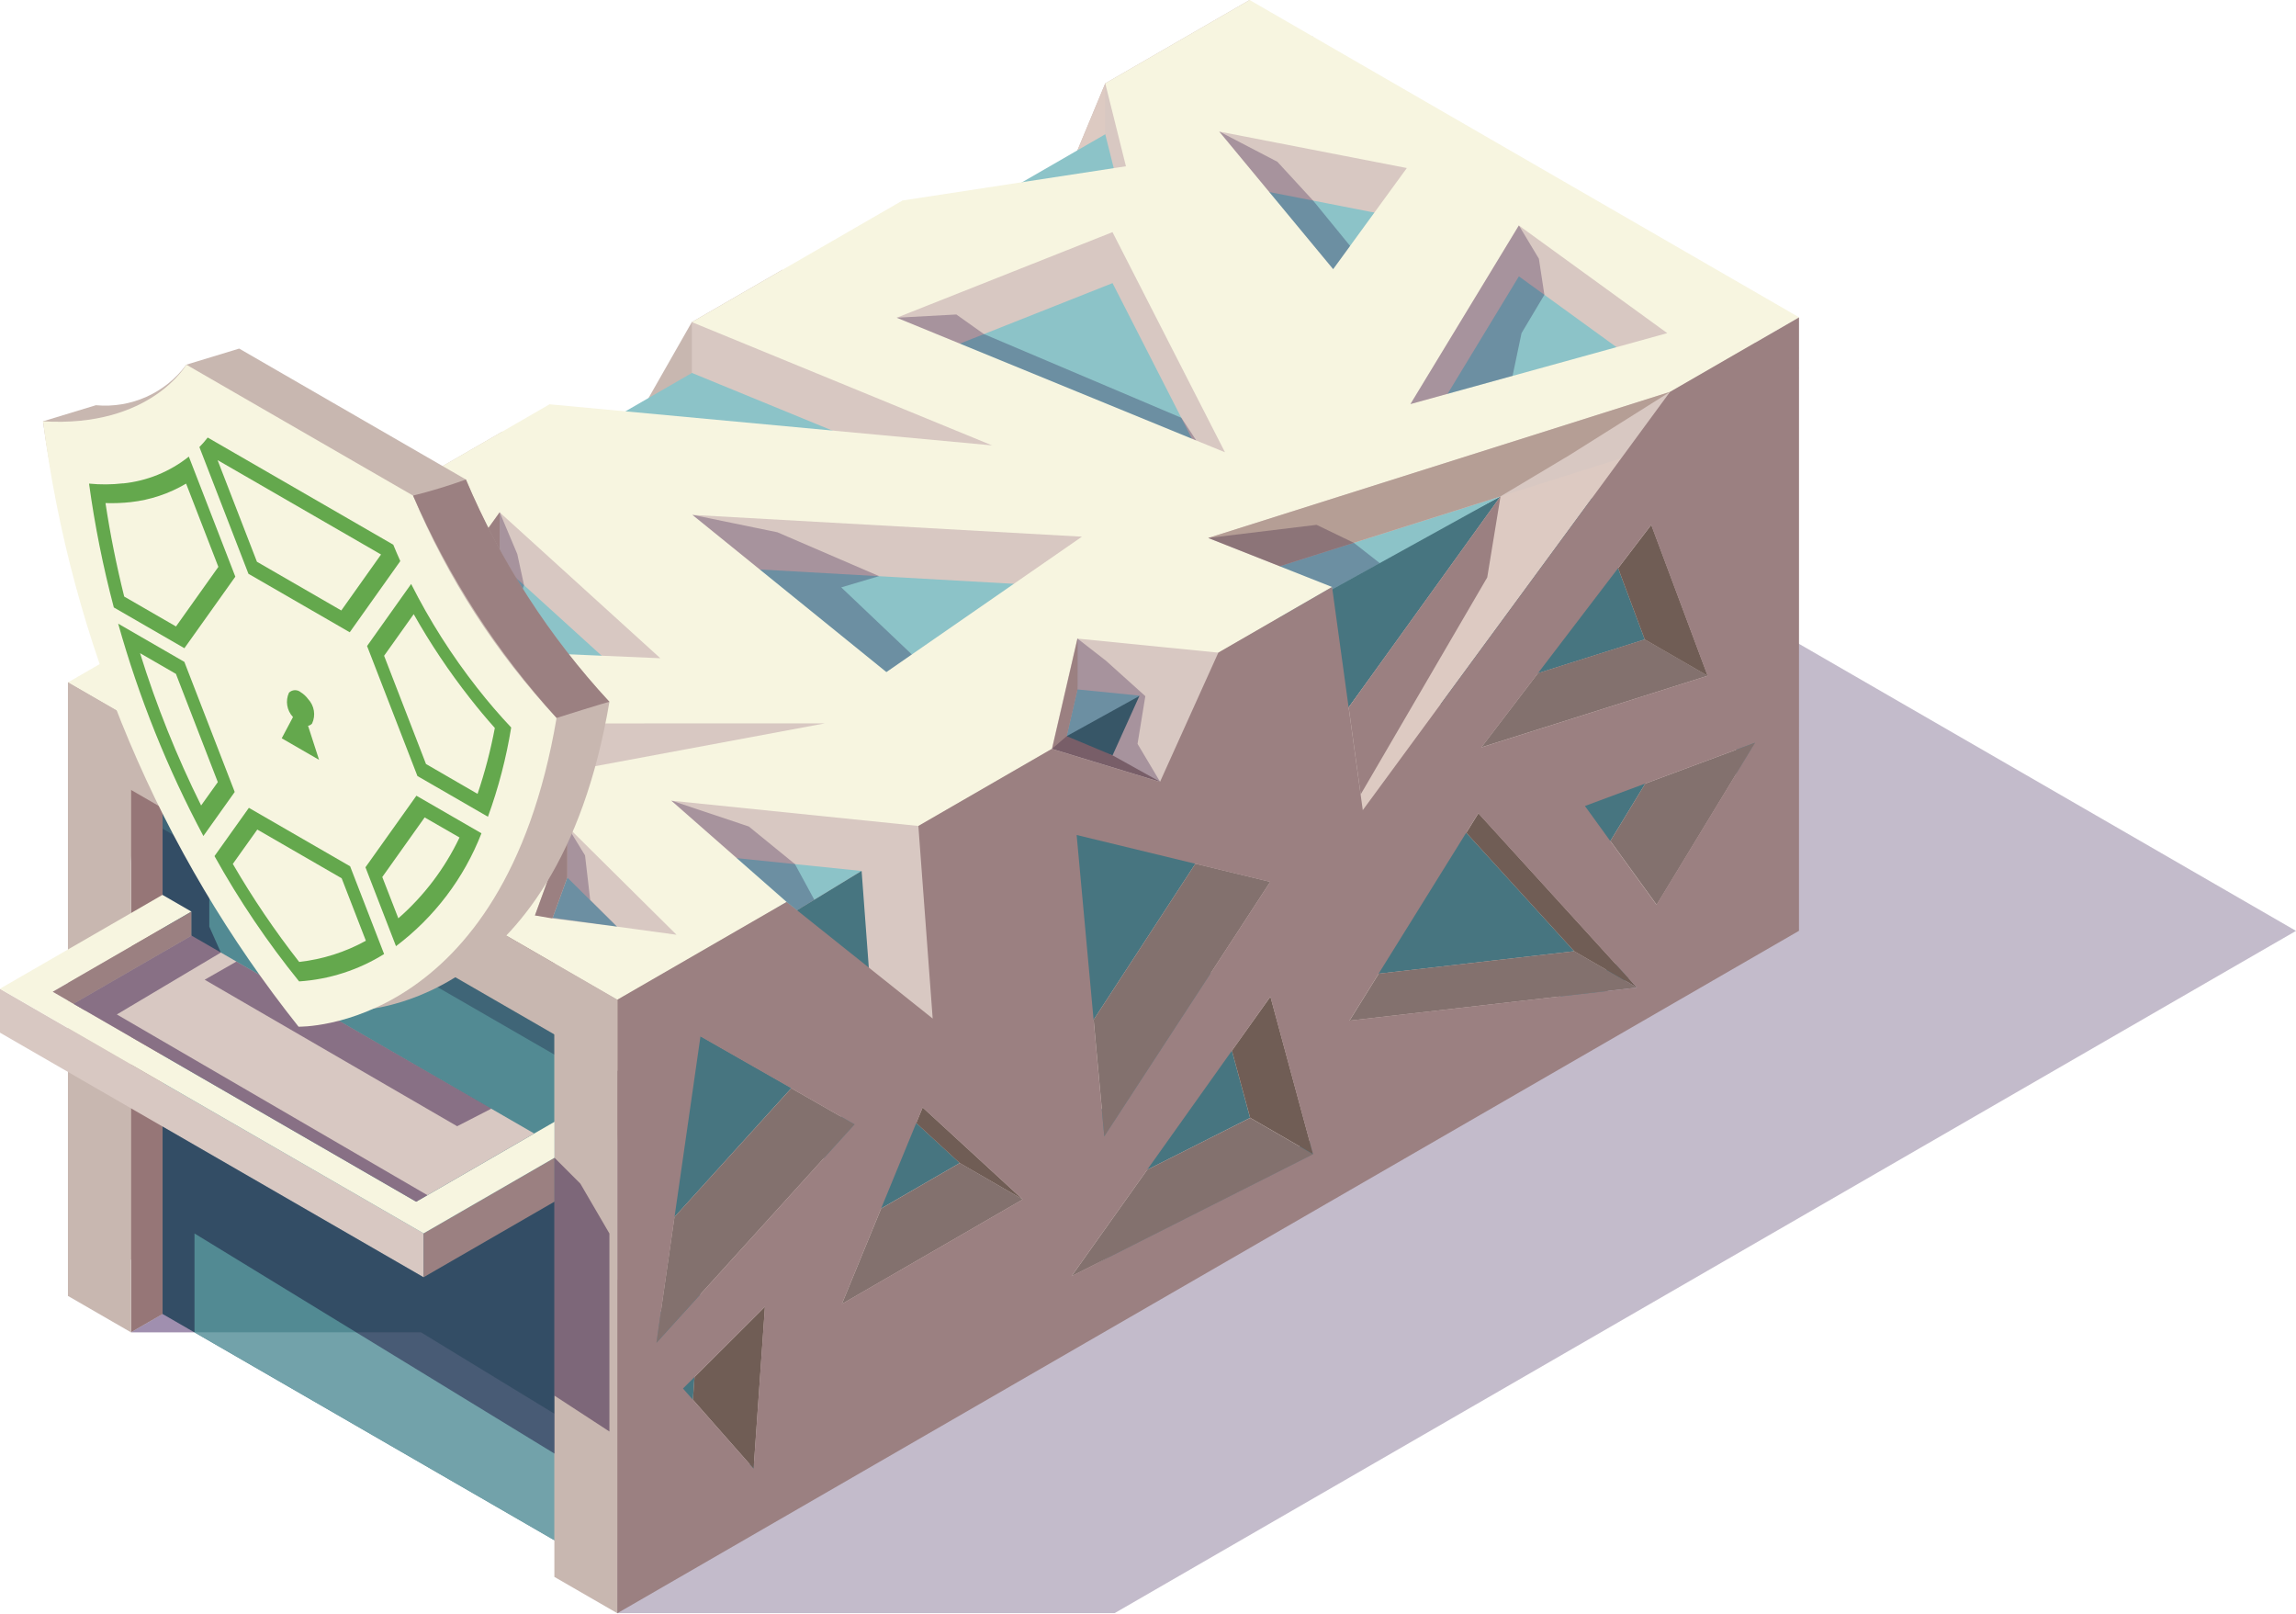
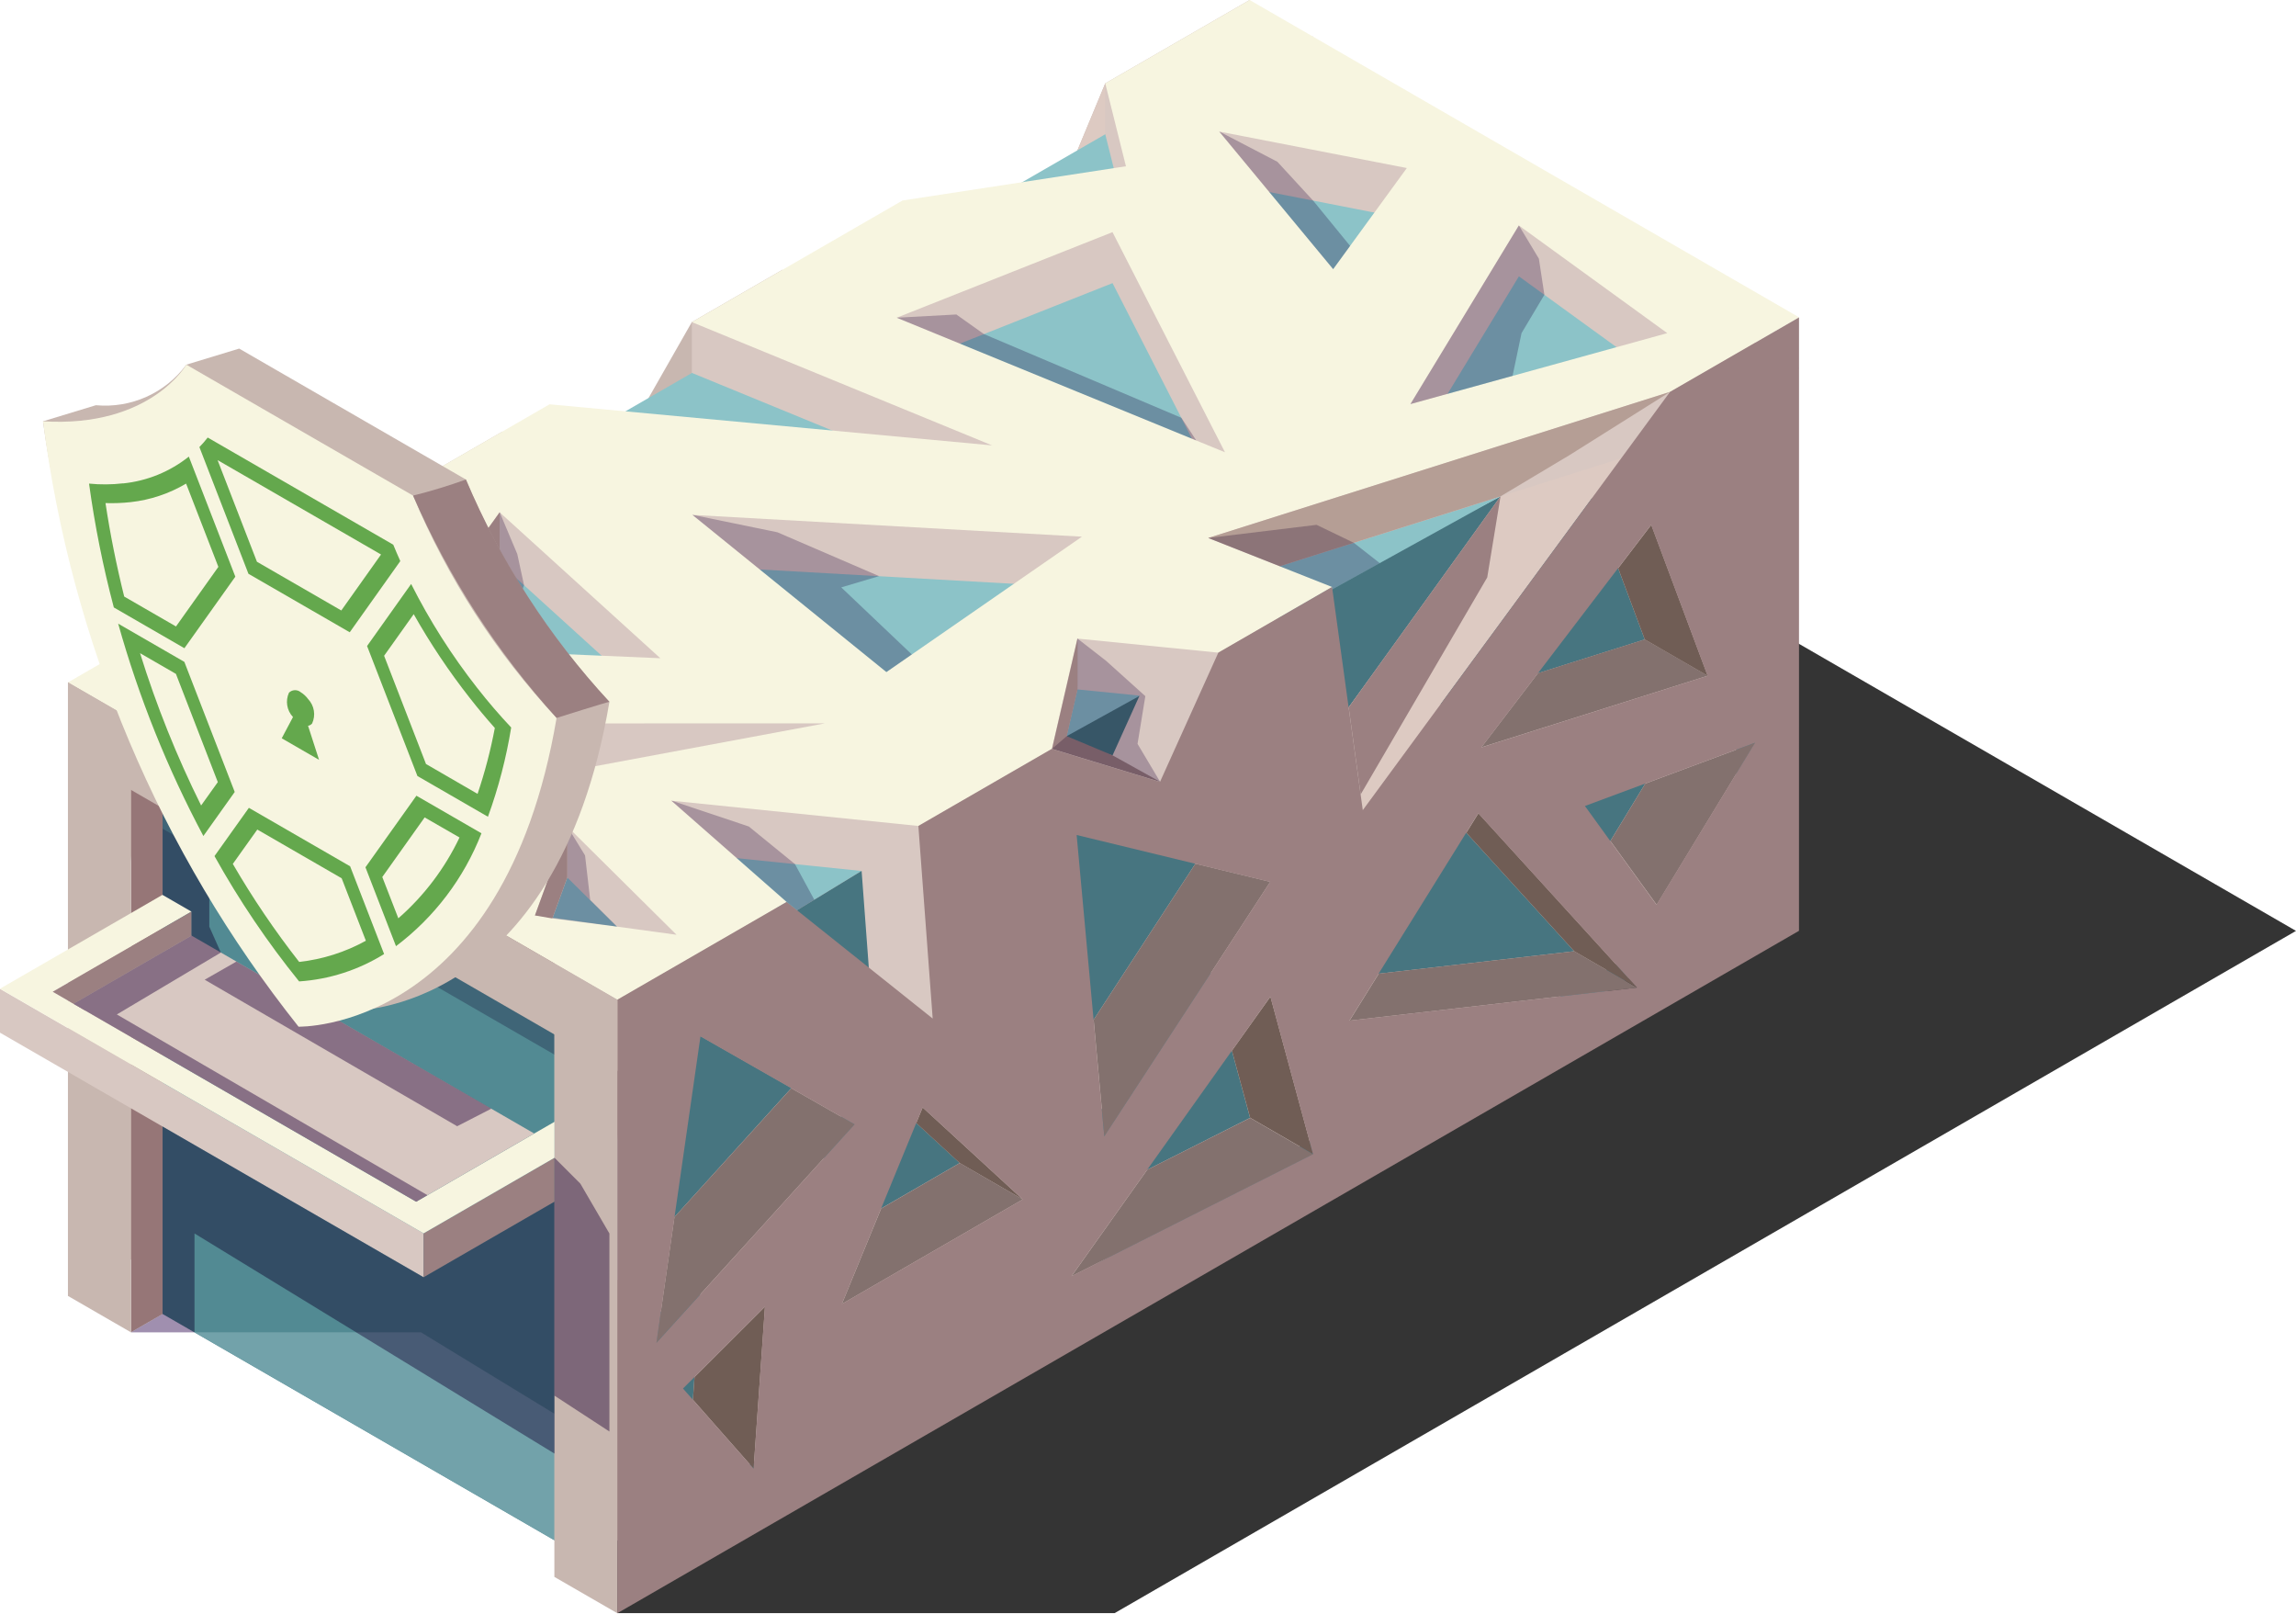
<svg xmlns="http://www.w3.org/2000/svg" width="125.187" height="87.94" viewBox="0 0 125.187 87.94">
  <defs>
    <clipPath id="clip-path">
      <rect id="Rectangle_18007" data-name="Rectangle 18007" width="125.187" height="87.94" fill="none" />
    </clipPath>
    <clipPath id="clip-path-3">
      <rect id="Rectangle_17985" data-name="Rectangle 17985" width="94.253" height="54.496" fill="none" />
    </clipPath>
    <clipPath id="clip-path-5">
      <rect id="Rectangle_17987" data-name="Rectangle 17987" width="23.095" height="17.536" fill="none" />
    </clipPath>
    <clipPath id="clip-path-7">
      <rect id="Rectangle_17989" data-name="Rectangle 17989" width="7.795" height="5.976" fill="none" />
    </clipPath>
    <clipPath id="clip-path-9">
      <rect id="Rectangle_17991" data-name="Rectangle 17991" width="11.965" height="8.569" fill="none" />
    </clipPath>
    <clipPath id="clip-path-10">
      <rect id="Rectangle_17992" data-name="Rectangle 17992" width="4.673" height="7.583" fill="none" />
    </clipPath>
    <clipPath id="clip-path-11">
      <rect id="Rectangle_17993" data-name="Rectangle 17993" width="16.33" height="6.869" fill="none" />
    </clipPath>
    <clipPath id="clip-path-12">
      <rect id="Rectangle_17994" data-name="Rectangle 17994" width="7.134" height="7.503" fill="none" />
    </clipPath>
    <clipPath id="clip-path-13">
      <rect id="Rectangle_17995" data-name="Rectangle 17995" width="7.306" height="9.741" fill="none" />
    </clipPath>
    <clipPath id="clip-path-14">
      <rect id="Rectangle_17996" data-name="Rectangle 17996" width="5.902" height="7.818" fill="none" />
    </clipPath>
    <clipPath id="clip-path-15">
      <rect id="Rectangle_17997" data-name="Rectangle 17997" width="9.351" height="3.51" fill="none" />
    </clipPath>
    <clipPath id="clip-path-16">
      <rect id="Rectangle_17998" data-name="Rectangle 17998" width="3.526" height="5.458" fill="none" />
    </clipPath>
    <clipPath id="clip-path-18">
      <rect id="Rectangle_18000" data-name="Rectangle 18000" width="9.421" height="3.965" fill="none" />
    </clipPath>
    <clipPath id="clip-path-20">
      <rect id="Rectangle_18002" data-name="Rectangle 18002" width="19.301" height="20.347" fill="none" />
    </clipPath>
    <clipPath id="clip-path-21">
      <rect id="Rectangle_18003" data-name="Rectangle 18003" width="26.09" height="17.828" fill="none" />
    </clipPath>
    <clipPath id="clip-path-22">
      <rect id="Rectangle_18004" data-name="Rectangle 18004" width="15.631" height="8.975" fill="none" />
    </clipPath>
    <clipPath id="clip-path-23">
      <path id="Path_38268" data-name="Path 38268" d="M540.3,120.274,540.228,147l-23.023-13.292.076-26.724Z" transform="translate(-517.205 -106.982)" fill="none" />
    </clipPath>
  </defs>
  <g id="Group_36331" data-name="Group 36331" transform="translate(0 0)">
    <g id="Group_35947" data-name="Group 35947" transform="translate(0 0)" clip-path="url(#clip-path)">
      <g id="Group_35890" data-name="Group 35890">
        <g id="Group_35889" data-name="Group 35889" clip-path="url(#clip-path)">
          <g id="Group_35888" data-name="Group 35888" transform="translate(30.935 33.444)" style="mix-blend-mode: multiply;isolation: isolate">
            <g id="Group_35887" data-name="Group 35887">
              <g id="Group_35886" data-name="Group 35886" clip-path="url(#clip-path-3)">
-                 <path id="Path_38195" data-name="Path 38195" d="M64.291,177.789l29.961,17.3-64.43,37.2H2.732L0,215.824Z" transform="translate(0 -177.789)" fill="#c3bbcb" />
+                 <path id="Path_38195" data-name="Path 38195" d="M64.291,177.789l29.961,17.3-64.43,37.2H2.732L0,215.824Z" transform="translate(0 -177.789)" fill="#343434" />
              </g>
            </g>
          </g>
        </g>
      </g>
      <path id="Path_38196" data-name="Path 38196" d="M311.328,53.933l-4.466,4.459,3.848,4.366Zm14.056-5.849-5.455-5.014-4.406,10.713Zm-9.17-4.092-8.4-4.791-2.4,16.7Zm25,1.627-2.327-8.591L328.049,52.265Zm-2.337-14.843L328.33,28.219l1.507,16.427Zm20,5.761-8.654-9.5-7.024,11.3Zm6.436-13.349-9.275,3.449,3.9,5.385Zm-2.588-3.646-3.077-8.23-9.264,12.131ZM367.719,0V33.444l-64.43,37.2V37.2l6.1-.171,11.092,1.2-.781-10.5,7.274-4.2,5.9,1.8,4.43-7.77,4.95-2.858,1.675,12.166L357.606,9.939l2.241-5.394Z" transform="translate(-299.584)" fill="#c8b7b0" />
      <path id="Path_38197" data-name="Path 38197" d="M320.45,103.886l3.433,1.982-12.341,3.9,3.088-4.043Z" transform="translate(-257.3 -84.344)" fill="#ddcac2" />
      <path id="Path_38198" data-name="Path 38198" d="M298.77,46l3.465,2.765-.781-10.5,7.274-4.2,5.9,1.8,4.43-7.77,4.95-2.858,11.734,1.042,2.681-9.364,11.045-6.377V43.982l-64.43,37.2V47.737ZM341.406,21.85,332.142,33.98l12.342-3.9Zm5.665,11.877L337.8,37.175l3.9,5.385Zm-6.436,13.349-8.654-9.5-7.024,11.3ZM310.08,38.757l1.507,16.427,9.044-13.871Zm12.889,17.4-2.327-8.591L309.8,62.8Zm-15.835,2.465-5.455-5.014-4.406,10.714ZM292.46,73.3l.618-8.825-4.466,4.459Zm5.5-18.767-8.4-4.791-2.4,16.7Z" transform="translate(-277.9 -8.556)" fill="#967677" />
      <path id="Path_38199" data-name="Path 38199" d="M627.551,231.195l3.433,1.982V199.733l-3.433-1.982Z" transform="translate(-623.846 -160.552)" fill="#c8b7b0" />
      <path id="Path_38200" data-name="Path 38200" d="M443.889,168.885l4.081.989-9.044,13.871-.583-6.353Z" transform="translate(-405.239 -137.116)" fill="#ddcac2" />
      <path id="Path_38201" data-name="Path 38201" d="M349.123,24.162l.26,3.814L346.7,37.34l-2.946-.262Z" transform="translate(-288.86 -19.617)" fill="#ddcac2" />
      <path id="Path_38202" data-name="Path 38202" d="M558.842,247.82l.985-6.852,6.371-7.021,3.448,1.966Z" transform="translate(-549.583 -189.939)" fill="#ddcac2" />
      <path id="Path_38203" data-name="Path 38203" d="M588.122,306.072l-3.309-3.754.086-1.237,3.841-3.834Z" transform="translate(-573.563 -241.332)" fill="#b59e95" />
      <path id="Path_38204" data-name="Path 38204" d="M512.466,242.53l3.433,1.982-5.455-5.014-.35.852Z" transform="translate(-486.666 -194.446)" fill="#b59e95" />
      <path id="Path_38205" data-name="Path 38205" d="M426.91,213.986l3.433,1.982-2.327-8.591-2.1,2.943Z" transform="translate(-385.275 -168.367)" fill="#b59e95" />
      <path id="Path_38206" data-name="Path 38206" d="M430.041,245.344l-4.124,5.8,13.17-6.646-3.433-1.982Z" transform="translate(-394.018 -196.893)" fill="#ddcac2" />
      <path id="Path_38207" data-name="Path 38207" d="M344.242,194.231l3.433,1.982L332,198.017l1.591-2.56Z" transform="translate(-284.94 -157.695)" fill="#ddcac2" />
      <path id="Path_38208" data-name="Path 38208" d="M332.658,154.266l8.654,9.5-3.433-1.982L332,155.328Z" transform="translate(-278.576 -125.247)" fill="#b59e95" />
      <path id="Path_38209" data-name="Path 38209" d="M312.993,76.919l3.433,1.982-3.077-8.23-1.807,2.366Z" transform="translate(-249.843 -57.377)" fill="#b59e95" />
      <path id="Path_38210" data-name="Path 38210" d="M297.785,139.162l2.523,3.479,5.37-8.834-5.992,2.229Z" transform="translate(-236.507 -108.636)" fill="#ddcac2" />
      <path id="Path_38211" data-name="Path 38211" d="M516.522,255.615l3.433,1.982-9.861,5.7,2.14-5.2Z" transform="translate(-490.722 -207.531)" fill="#ddcac2" />
      <path id="Path_38212" data-name="Path 38212" d="M207.2,113.547l-9.247,5.7L177.236,130l-14.123,9.661-10.6,6.458-2.062,19.263,3.46,9.92,57.92-33.8,1.186-19.119-5.132-8.677Z" transform="translate(-116.135 -92.188)" fill="#477580" />
      <path id="Path_38213" data-name="Path 38213" d="M189.6,66.492l25.255-14.581L237.391,38.9l14.221.435,16.186,8.03-1.649,6.97-7.2,4.3L237.025,70.751l-1.742.963-11.176,7.343-10.6,6.459L183.5,68.732Z" transform="translate(-177.128 -31.582)" fill="#8cc3c8" />
      <path id="Path_38214" data-name="Path 38214" d="M495.593,248.394l23.1,13.334V231.076l-23.1-13.354Z" transform="translate(-486.727 -176.766)" fill="#528a93" />
      <path id="Path_38215" data-name="Path 38215" d="M504.775,386.076h12.346l7.284,4.443v6.9Z" transform="translate(-494.171 -313.451)" fill="#72a2aa" />
      <g id="Group_35895" data-name="Group 35895">
        <g id="Group_35894" data-name="Group 35894" clip-path="url(#clip-path)">
          <g id="Group_35893" data-name="Group 35893" transform="translate(8.866 40.956)" style="mix-blend-mode: multiply;isolation: isolate">
            <g id="Group_35892" data-name="Group 35892">
              <g id="Group_35891" data-name="Group 35891" clip-path="url(#clip-path-5)">
                <path id="Path_38216" data-name="Path 38216" d="M495.593,221.925l23.1,13.334v-4.182l-23.1-13.354Z" transform="translate(-495.593 -217.723)" fill="#c5bbce" />
              </g>
            </g>
          </g>
        </g>
      </g>
      <path id="Path_38217" data-name="Path 38217" d="M171.495,113.288l7.965,6.357-.781-10.5,8.111-3.663,5.9,1.8,3.182-7.05,5.36-4.114,1.675,12.167,16.75-22.8,7.035-4.061v33.444l-64.43,37.2V118.618Zm47.137-20.557-9.264,12.131,12.341-3.9Zm5.665,11.877-9.275,3.449,3.9,5.385Zm-6.436,13.348-8.654-9.5-7.024,11.3ZM187.3,109.638l1.507,16.427,9.045-13.871Zm12.889,17.4-2.327-8.591-10.842,15.237ZM184.359,129.5l-5.456-5.014L174.5,135.2Zm-14.674,14.674.618-8.825-4.466,4.459Zm5.5-18.767-8.4-4.791-2.4,16.7Z" transform="translate(-132.03 -66.103)" fill="#d8c8c2" />
      <path id="Path_38218" data-name="Path 38218" d="M179.425,185.3l3.433,1.982-12.341,3.9,3.088-4.043Z" transform="translate(-89.746 -150.446)" fill="#83716e" />
      <path id="Path_38219" data-name="Path 38219" d="M489.959,281.151V314.6l-3.433-1.982V279.169Z" transform="translate(-456.292 -226.655)" fill="#c8b7b0" />
      <path id="Path_38220" data-name="Path 38220" d="M302.862,250.3l4.081.989-9.045,13.87-.583-6.353Z" transform="translate(-237.684 -203.219)" fill="#83716e" />
      <path id="Path_38221" data-name="Path 38221" d="M189.686,119.244l9.247-5.7-16.75,22.8-.772-5.605Z" transform="translate(-107.871 -92.188)" fill="#ddcac2" />
      <path id="Path_38222" data-name="Path 38222" d="M417.816,329.238l.985-6.852,6.371-7.021,3.448,1.966Z" transform="translate(-382.028 -256.042)" fill="#83716e" />
      <path id="Path_38223" data-name="Path 38223" d="M447.1,387.491l-3.309-3.754.087-1.237,3.841-3.834Z" transform="translate(-406.009 -307.435)" fill="#705d55" />
      <path id="Path_38224" data-name="Path 38224" d="M371.441,323.949l3.433,1.982-5.455-5.014-.35.851Z" transform="translate(-319.112 -260.549)" fill="#705d55" />
      <path id="Path_38225" data-name="Path 38225" d="M285.884,295.4l3.433,1.982L286.99,288.8l-2.1,2.943Z" transform="translate(-217.721 -234.47)" fill="#705d55" />
      <path id="Path_38226" data-name="Path 38226" d="M289.015,326.762l-4.124,5.8,13.17-6.646-3.433-1.982Z" transform="translate(-226.464 -262.995)" fill="#83716e" />
      <path id="Path_38227" data-name="Path 38227" d="M203.217,275.65l3.433,1.982-15.678,1.8,1.591-2.56Z" transform="translate(-117.386 -223.797)" fill="#83716e" />
      <path id="Path_38228" data-name="Path 38228" d="M191.632,235.683l8.654,9.5-3.433-1.982-5.881-6.456Z" transform="translate(-111.022 -191.349)" fill="#705d55" />
      <path id="Path_38229" data-name="Path 38229" d="M171.968,158.337l3.433,1.982-3.077-8.23-1.807,2.366Z" transform="translate(-82.289 -123.48)" fill="#705d55" />
      <path id="Path_38230" data-name="Path 38230" d="M156.759,220.58l2.523,3.479,5.37-8.834-5.992,2.229Z" transform="translate(-68.953 -174.739)" fill="#83716e" />
      <path id="Path_38231" data-name="Path 38231" d="M375.5,337.033l3.433,1.982-9.861,5.7,2.14-5.2Z" transform="translate(-323.168 -273.634)" fill="#83716e" />
      <path id="Path_38232" data-name="Path 38232" d="M165.041,42.661l-5.271,7.358,14.034.6ZM228.707,32.9l-8.094-5.871L214.7,36.767Zm-14.2-9L204.275,21.9l6.208,7.5Zm-17.718,20.1L175.547,42.8l10.579,8.569Zm-22.108,21.7-5.953-5.9-1.366,3.745Zm-13.236-7.549,12.181-2.678,9.148-1.3-30.21.009Zm-17.434-7.658,12.26.6-6.007-4.214V44.1l17.494-7.328,24.129,2.24-16.368-6.72V29.522L187,25.665,199.187,23.8l-1.128-4.519V16.51l7.872-1.773,29.961,17.3L228.858,36.1l-25.183,7.966-3.43,5.851-3.7-.37-1.389,6.014-7.274,4.2L174.4,58.379l6.294,5.525-8.4,2.076-23.79-13.692Zm60.573-11.095-6.128-12-11.768,4.664Z" transform="translate(-137.796 -11.965)" fill="#d8c8c2" />
      <path id="Path_38233" data-name="Path 38233" d="M171.243,45.054,169.475,49.9l7.721,1.055Zm14.046-5.623-30.21.009,8.881,3.966ZM199.3,29.255,178.06,28.067l10.579,8.569Zm-31.751-1.332-5.271,7.358,14.034.6Zm33.418-15.269L189.2,17.319l17.9,7.335Zm30.248,5.506-8.094-5.871L217.21,22.03Zm-14.2-9-10.234-1.99L213,14.67ZM238.405,17.3l-7.035,4.061-25.183,7.966L212.946,32l-6.2,3.578-7.7-.768-1.388,6.014-7.274,4.2-13.478-1.378,6.294,5.525-9.231,5.33L144.014,37.2l2.512-1.451,13,1.124-6.748-4.734,17.494-10.1,24.129,2.24-16.368-6.72,11.483-6.629L201.7,9.064l-1.128-4.519L208.444,0Z" transform="translate(-140.309)" fill="#f7f5e0" />
      <path id="Path_38234" data-name="Path 38234" d="M332.526,191.4l2.6,1.446-5.9-1.8,1.389-6.014V187.8l-.59,2.553Z" transform="translate(-271.864 -150.225)" fill="#9b8081" />
      <path id="Path_38235" data-name="Path 38235" d="M152.053,145.889l-4.466,4.459,3.848,4.366Zm14.056-5.849-5.455-5.014-4.406,10.714Zm-9.17-4.092-8.4-4.791-2.4,16.7Zm25,1.627-2.327-8.591-10.842,15.237Zm-2.337-14.843-10.552-2.557,1.507,16.427Zm20,5.761-8.654-9.5-7.024,11.3Zm6.436-13.348-9.275,3.449,3.9,5.385Zm-2.588-3.647-3.077-8.23L191.117,115.4Zm4.985,13.9-64.43,37.2V129.155l9.231-5.33,7.965,6.357-.781-10.5,7.274-4.2,5.9,1.8,3.182-7.05,6.2-3.578,1.675,12.167,16.75-22.8,7.035-4.061Z" transform="translate(-110.347 -74.658)" fill="#9b8081" />
      <path id="Path_38236" data-name="Path 38236" d="M197.348,119.244l3.773-2.255,5.473-3.442-25.183,7.966,3.9,1.54Z" transform="translate(-115.532 -92.188)" fill="#b59e95" />
      <g id="Group_35900" data-name="Group 35900">
        <g id="Group_35899" data-name="Group 35899" clip-path="url(#clip-path)">
          <g id="Group_35898" data-name="Group 35898" transform="translate(36.603 43.642)" style="mix-blend-mode: multiply;isolation: isolate">
            <g id="Group_35897" data-name="Group 35897" transform="translate(0)">
              <g id="Group_35896" data-name="Group 35896" clip-path="url(#clip-path-7)">
                <path id="Path_38237" data-name="Path 38237" d="M436.216,235.463l-2.515-2.049L429.475,232l6.294,5.525.565.451.936-.571Z" transform="translate(-429.475 -232.002)" fill="#c5bbce" />
              </g>
            </g>
          </g>
        </g>
      </g>
      <path id="Path_38238" data-name="Path 38238" d="M238.841,143.832l-.725,4.42-6.9,11.829-.654-4.747Z" transform="translate(-157.026 -116.776)" fill="#9b8081" />
      <g id="Group_35926" data-name="Group 35926">
        <g id="Group_35925" data-name="Group 35925" clip-path="url(#clip-path)">
          <g id="Group_35903" data-name="Group 35903" transform="translate(37.751 28.067)" style="mix-blend-mode: multiply;isolation: isolate">
            <g id="Group_35902" data-name="Group 35902" transform="translate(0)">
              <g id="Group_35901" data-name="Group 35901" clip-path="url(#clip-path-9)">
                <path id="Path_38239" data-name="Path 38239" d="M401.209,149.2l4.636.952,5.544,2.39-2.063.614,3.847,3.654-1.386.959Z" transform="translate(-401.209 -149.204)" fill="#c5bbce" />
              </g>
            </g>
          </g>
          <g id="Group_35906" data-name="Group 35906" transform="translate(23.9 27.924)" style="mix-blend-mode: multiply;isolation: isolate">
            <g id="Group_35905" data-name="Group 35905" transform="translate(0)">
              <g id="Group_35904" data-name="Group 35904" clip-path="url(#clip-path-10)">
                <path id="Path_38240" data-name="Path 38240" d="M516.947,148.443l.96,2.277.369,1.7-1.329,3.6-3.344-.143,3.344-4.668Z" transform="translate(-513.603 -148.443)" fill="#c5bbce" />
              </g>
            </g>
          </g>
          <g id="Group_35909" data-name="Group 35909" transform="translate(48.895 17.143)" style="mix-blend-mode: multiply;isolation: isolate">
            <g id="Group_35908" data-name="Group 35908" transform="translate(0)">
              <g id="Group_35907" data-name="Group 35907" clip-path="url(#clip-path-11)">
                <path id="Path_38241" data-name="Path 38241" d="M318.763,91.308l3.249-.176,1.5,1.066,10.773,4.568L335.093,98Z" transform="translate(-318.763 -91.132)" fill="#c5bbce" />
              </g>
            </g>
          </g>
          <g id="Group_35912" data-name="Group 35912" transform="translate(66.479 7.167)" style="mix-blend-mode: multiply;isolation: isolate">
            <g id="Group_35911" data-name="Group 35911" transform="translate(0)">
              <g id="Group_35910" data-name="Group 35910" clip-path="url(#clip-path-12)">
                <path id="Path_38242" data-name="Path 38242" d="M274.169,38.1l3.168,1.649,1.949,2.118,2.017,2.469-.926,1.267Z" transform="translate(-274.169 -38.098)" fill="#c5bbce" />
              </g>
            </g>
          </g>
          <g id="Group_35915" data-name="Group 35915" transform="translate(76.901 12.289)" style="mix-blend-mode: multiply;isolation: isolate">
            <g id="Group_35914" data-name="Group 35914" transform="translate(0)">
              <g id="Group_35913" data-name="Group 35913" clip-path="url(#clip-path-13)">
                <path id="Path_38243" data-name="Path 38243" d="M223.767,65.33l1.09,1.813.3,1.968L223.911,71.2l-.489,2.328-5.57,1.539Z" transform="translate(-217.852 -65.33)" fill="#c5bbce" />
              </g>
            </g>
          </g>
          <g id="Group_35918" data-name="Group 35918" transform="translate(57.355 34.806)" style="mix-blend-mode: multiply;isolation: isolate">
            <g id="Group_35917" data-name="Group 35917" transform="translate(0)">
              <g id="Group_35916" data-name="Group 35916" clip-path="url(#clip-path-14)">
                <path id="Path_38244" data-name="Path 38244" d="M330.608,185.032l1.562,1.215,2.142,1.927-.425,2.6,1.234,2.074-5.9-1.8.8-.688.59-2.553Z" transform="translate(-329.219 -185.032)" fill="#c5bbce" />
              </g>
            </g>
          </g>
          <g id="Group_35921" data-name="Group 35921" transform="translate(65.879 28.61)" style="mix-blend-mode: multiply;isolation: isolate">
            <g id="Group_35920" data-name="Group 35920" transform="translate(0)">
              <g id="Group_35919" data-name="Group 35919" clip-path="url(#clip-path-15)">
                <path id="Path_38245" data-name="Path 38245" d="M265.576,152.805l5.906-.716,2.028.978,1.416,1.108-2.576,1.423-.017-.122Z" transform="translate(-265.576 -152.089)" fill="#c5bbce" />
              </g>
            </g>
          </g>
          <g id="Group_35924" data-name="Group 35924" transform="translate(30.118 45.054)" style="mix-blend-mode: multiply;isolation: isolate">
            <g id="Group_35923" data-name="Group 35923" transform="translate(0)">
              <g id="Group_35922" data-name="Group 35922" clip-path="url(#clip-path-16)">
                <path id="Path_38246" data-name="Path 38246" d="M487.463,239.511l.964,1.575.281,2.43,1.465,1.452-3.526-.446.817-2.239Z" transform="translate(-486.646 -239.511)" fill="#c5bbce" />
              </g>
            </g>
          </g>
        </g>
      </g>
      <path id="Path_38247" data-name="Path 38247" d="M502.817,239.511l-1.768,4.846.951.165.817-2.239Z" transform="translate(-471.882 -194.456)" fill="#9b8081" />
      <path id="Path_38248" data-name="Path 38248" d="M522.594,155.883l-1.927-.082,5.271-7.358v2.772Z" transform="translate(-498.693 -120.519)" fill="#9b8081" />
      <g id="Group_35931" data-name="Group 35931">
        <g id="Group_35930" data-name="Group 35930" clip-path="url(#clip-path)">
          <g id="Group_35929" data-name="Group 35929" transform="translate(14.771 39.441)" style="mix-blend-mode: multiply;isolation: isolate">
            <g id="Group_35928" data-name="Group 35928">
              <g id="Group_35927" data-name="Group 35927" clip-path="url(#clip-path-18)">
                <path id="Path_38249" data-name="Path 38249" d="M536.894,209.667l4.075.882,2.772,1.881,2.575,1.1-.54.1Z" transform="translate(-536.894 -209.667)" fill="#c5bbce" />
              </g>
            </g>
          </g>
        </g>
      </g>
      <path id="Path_38250" data-name="Path 38250" d="M565.82,299.868v2.391l-23.1-13.334v-2.391Z" transform="translate(-542.725 -232.635)" fill="#d8c8c2" />
      <path id="Path_38251" data-name="Path 38251" d="M511.914,337.9l-7.138,4.121v-2.391l7.138-4.122Z" transform="translate(-481.681 -272.394)" fill="#9b8081" />
      <path id="Path_38252" data-name="Path 38252" d="M486.525,201.627l29.961,17.3v-3.877l-29.961-17.3Z" transform="translate(-482.819 -160.552)" fill="#c8b7b0" />
      <path id="Path_38253" data-name="Path 38253" d="M515.218,260.233l-1.444.834-6.127,3.537,19.821,11.443,7.541-4.354v1.961l-7.138,4.121-23.1-13.334,7.139-4.121,1.727-1Z" transform="translate(-504.776 -210.542)" fill="#f7f5e0" />
      <path id="Path_38254" data-name="Path 38254" d="M617.561,266.214l-5.791,3.344-1.779-1.027,7.57-4.371Z" transform="translate(-607.12 -214.469)" fill="#9b8081" />
      <path id="Path_38255" data-name="Path 38255" d="M510.649,274.838l18.686,10.788,6.436-3.716-18.687-10.789Z" transform="translate(-506.643 -220.121)" fill="#d8c8c2" />
      <g id="Group_35942" data-name="Group 35942">
        <g id="Group_35941" data-name="Group 35941" clip-path="url(#clip-path)">
          <g id="Group_35934" data-name="Group 35934" transform="translate(4.006 45.158)" style="mix-blend-mode: multiply;isolation: isolate">
            <g id="Group_35933" data-name="Group 35933">
              <g id="Group_35932" data-name="Group 35932" clip-path="url(#clip-path-20)">
                <path id="Path_38256" data-name="Path 38256" d="M549.005,241.532v3.884l.63,1.413-5.672,3.374,16.936,9.852-.614.355L541.6,249.621l6.436-3.716V244.6l-1.576-.91v-3.623Z" transform="translate(-541.599 -240.062)" fill="#a08faf" />
              </g>
            </g>
          </g>
          <g id="Group_35937" data-name="Group 35937" transform="translate(7.138 61.41)" style="mix-blend-mode: multiply;isolation: isolate">
            <g id="Group_35936" data-name="Group 35936">
              <g id="Group_35935" data-name="Group 35935" clip-path="url(#clip-path-21)">
                <path id="Path_38257" data-name="Path 38257" d="M511.952,328.16l1.409,1.408,1.586,2.72v10.794l-2.994-1.954v3.158l-19.629-12v5.391h-3.466l1.727-1V326.458l14.229,8.215,7.138-4.121Z" transform="translate(-488.857 -326.458)" fill="#a08faf" />
              </g>
            </g>
          </g>
          <g id="Group_35940" data-name="Group 35940" transform="translate(11.16 52.417)" style="mix-blend-mode: multiply;isolation: isolate">
            <g id="Group_35939" data-name="Group 35939">
              <g id="Group_35938" data-name="Group 35938" clip-path="url(#clip-path-22)">
                <path id="Path_38258" data-name="Path 38258" d="M524.806,278.65l-1.729.989,13.766,7.986,1.865-.958Z" transform="translate(-523.077 -278.65)" fill="#a08faf" />
              </g>
            </g>
          </g>
          <path id="Path_38259" data-name="Path 38259" d="M511.914,108.15l-12.362-7.137-2.882.877a5.5,5.5,0,0,1-4.932,2.21l-2.882.877c2.634,19.68,16.814,32.123,16.814,32.123s11.165.289,14.069-16.83a40.769,40.769,0,0,1-7.825-12.12" transform="translate(-486.511 -82.011)" fill="#c8b7b0" />
          <path id="Path_38260" data-name="Path 38260" d="M524.352,112.812l-12.362-7.137s-1.951,3.446-7.814,3.087a66.553,66.553,0,0,0,13.932,33s11.165.289,14.069-16.83a40.77,40.77,0,0,1-7.825-12.12" transform="translate(-501.83 -85.796)" fill="#f7f5e0" />
        </g>
      </g>
      <g id="Group_35944" data-name="Group 35944" transform="translate(4.797 20.124)">
        <g id="Group_35943" data-name="Group 35943" clip-path="url(#clip-path-23)">
          <path id="Path_38261" data-name="Path 38261" d="M523.319,180.691a26.763,26.763,0,0,0,.941-3.592c-.464-.519-.921-1.066-1.366-1.636a36.291,36.291,0,0,1-3.057-4.568l-1.614,2.268,2.284,5.9ZM519.7,169.254a33.84,33.84,0,0,0,3.6,5.663q.889,1.135,1.852,2.156a26.756,26.756,0,0,1-1.267,4.865l-3.845-2.22-2.746-7.087,2.4-3.377" transform="translate(-502.077 -157.54)" fill="#64a84d" />
          <path id="Path_38262" data-name="Path 38262" d="M602.029,141.584l2.31-3.248-1.759-4.539a7.561,7.561,0,0,1-3.025,1.01,9.725,9.725,0,0,1-1.37.052c.252,1.673.592,3.374,1.02,5.095Zm.7-9.258,2.535,6.544-2.777,3.9-3.848-2.222a56.1,56.1,0,0,1-1.351-6.751,8.66,8.66,0,0,0,1.858-.015l0,.005a6.867,6.867,0,0,0,3.58-1.46" transform="translate(-597.23 -127.559)" fill="#64a84d" />
          <path id="Path_38263" data-name="Path 38263" d="M601.988,190.6l.909-1.272-2.284-5.9-1.956-1.129a56.184,56.184,0,0,0,3.331,8.305m-4.523-9.913,3.608,2.083,2.746,7.091-1.709,2.4a57.675,57.675,0,0,1-4.645-11.573" transform="translate(-595.818 -166.818)" fill="#64a84d" />
          <path id="Path_38264" data-name="Path 38264" d="M558.778,242.488a9.735,9.735,0,0,0,3.636-1.155l-1.32-3.405-4.6-2.656-1.335,1.873a46.719,46.719,0,0,0,3.618,5.343m-2.742-8.4,5.52,3.187,1.853,4.783a10.019,10.019,0,0,1-4.634,1.492,47.837,47.837,0,0,1-4.614-6.831l1.875-2.631" transform="translate(-547.262 -210.176)" fill="#64a84d" />
          <path id="Path_38265" data-name="Path 38265" d="M527.742,237.267a13.616,13.616,0,0,0,3.335-4.405l-1.9-1.094-2.31,3.248Zm.984-6.683,3.548,2.049a14.121,14.121,0,0,1-4.66,6.153l-1.665-4.3,2.777-3.9" transform="translate(-510.82 -207.333)" fill="#64a84d" />
          <path id="Path_38266" data-name="Path 38266" d="M557.2,136.212l2.167-3.051-8.913-5.146,2.146,5.541Zm-7.287-9.429,10.12,5.843c.126.305.252.6.384.894L557.66,137.4l-5.523-3.188-2.674-6.907a5.75,5.75,0,0,0,.451-.518" transform="translate(-543.388 -123.058)" fill="#64a84d" />
          <path id="Path_38267" data-name="Path 38267" d="M574.076,200.125a1.423,1.423,0,0,1,.412.379,1.2,1.2,0,0,1,.218,1.329.357.357,0,0,1-.222.126l.6,1.857-2.035-1.175.614-1.158a1.2,1.2,0,0,1-.218-1.329.477.477,0,0,1,.634-.029" transform="translate(-562.485 -182.52)" fill="#64a84d" />
        </g>
      </g>
      <g id="Group_35946" data-name="Group 35946">
        <g id="Group_35945" data-name="Group 35945" clip-path="url(#clip-path)">
          <path id="Path_38269" data-name="Path 38269" d="M491.739,138.955a42,42,0,0,0,7.825,12.12c-.106,0-2.882.877-2.882.877a44.555,44.555,0,0,1-7.825-12.12,29.507,29.507,0,0,0,2.882-.877" transform="translate(-466.335 -112.816)" fill="#9b8081" />
        </g>
      </g>
    </g>
  </g>
</svg>
